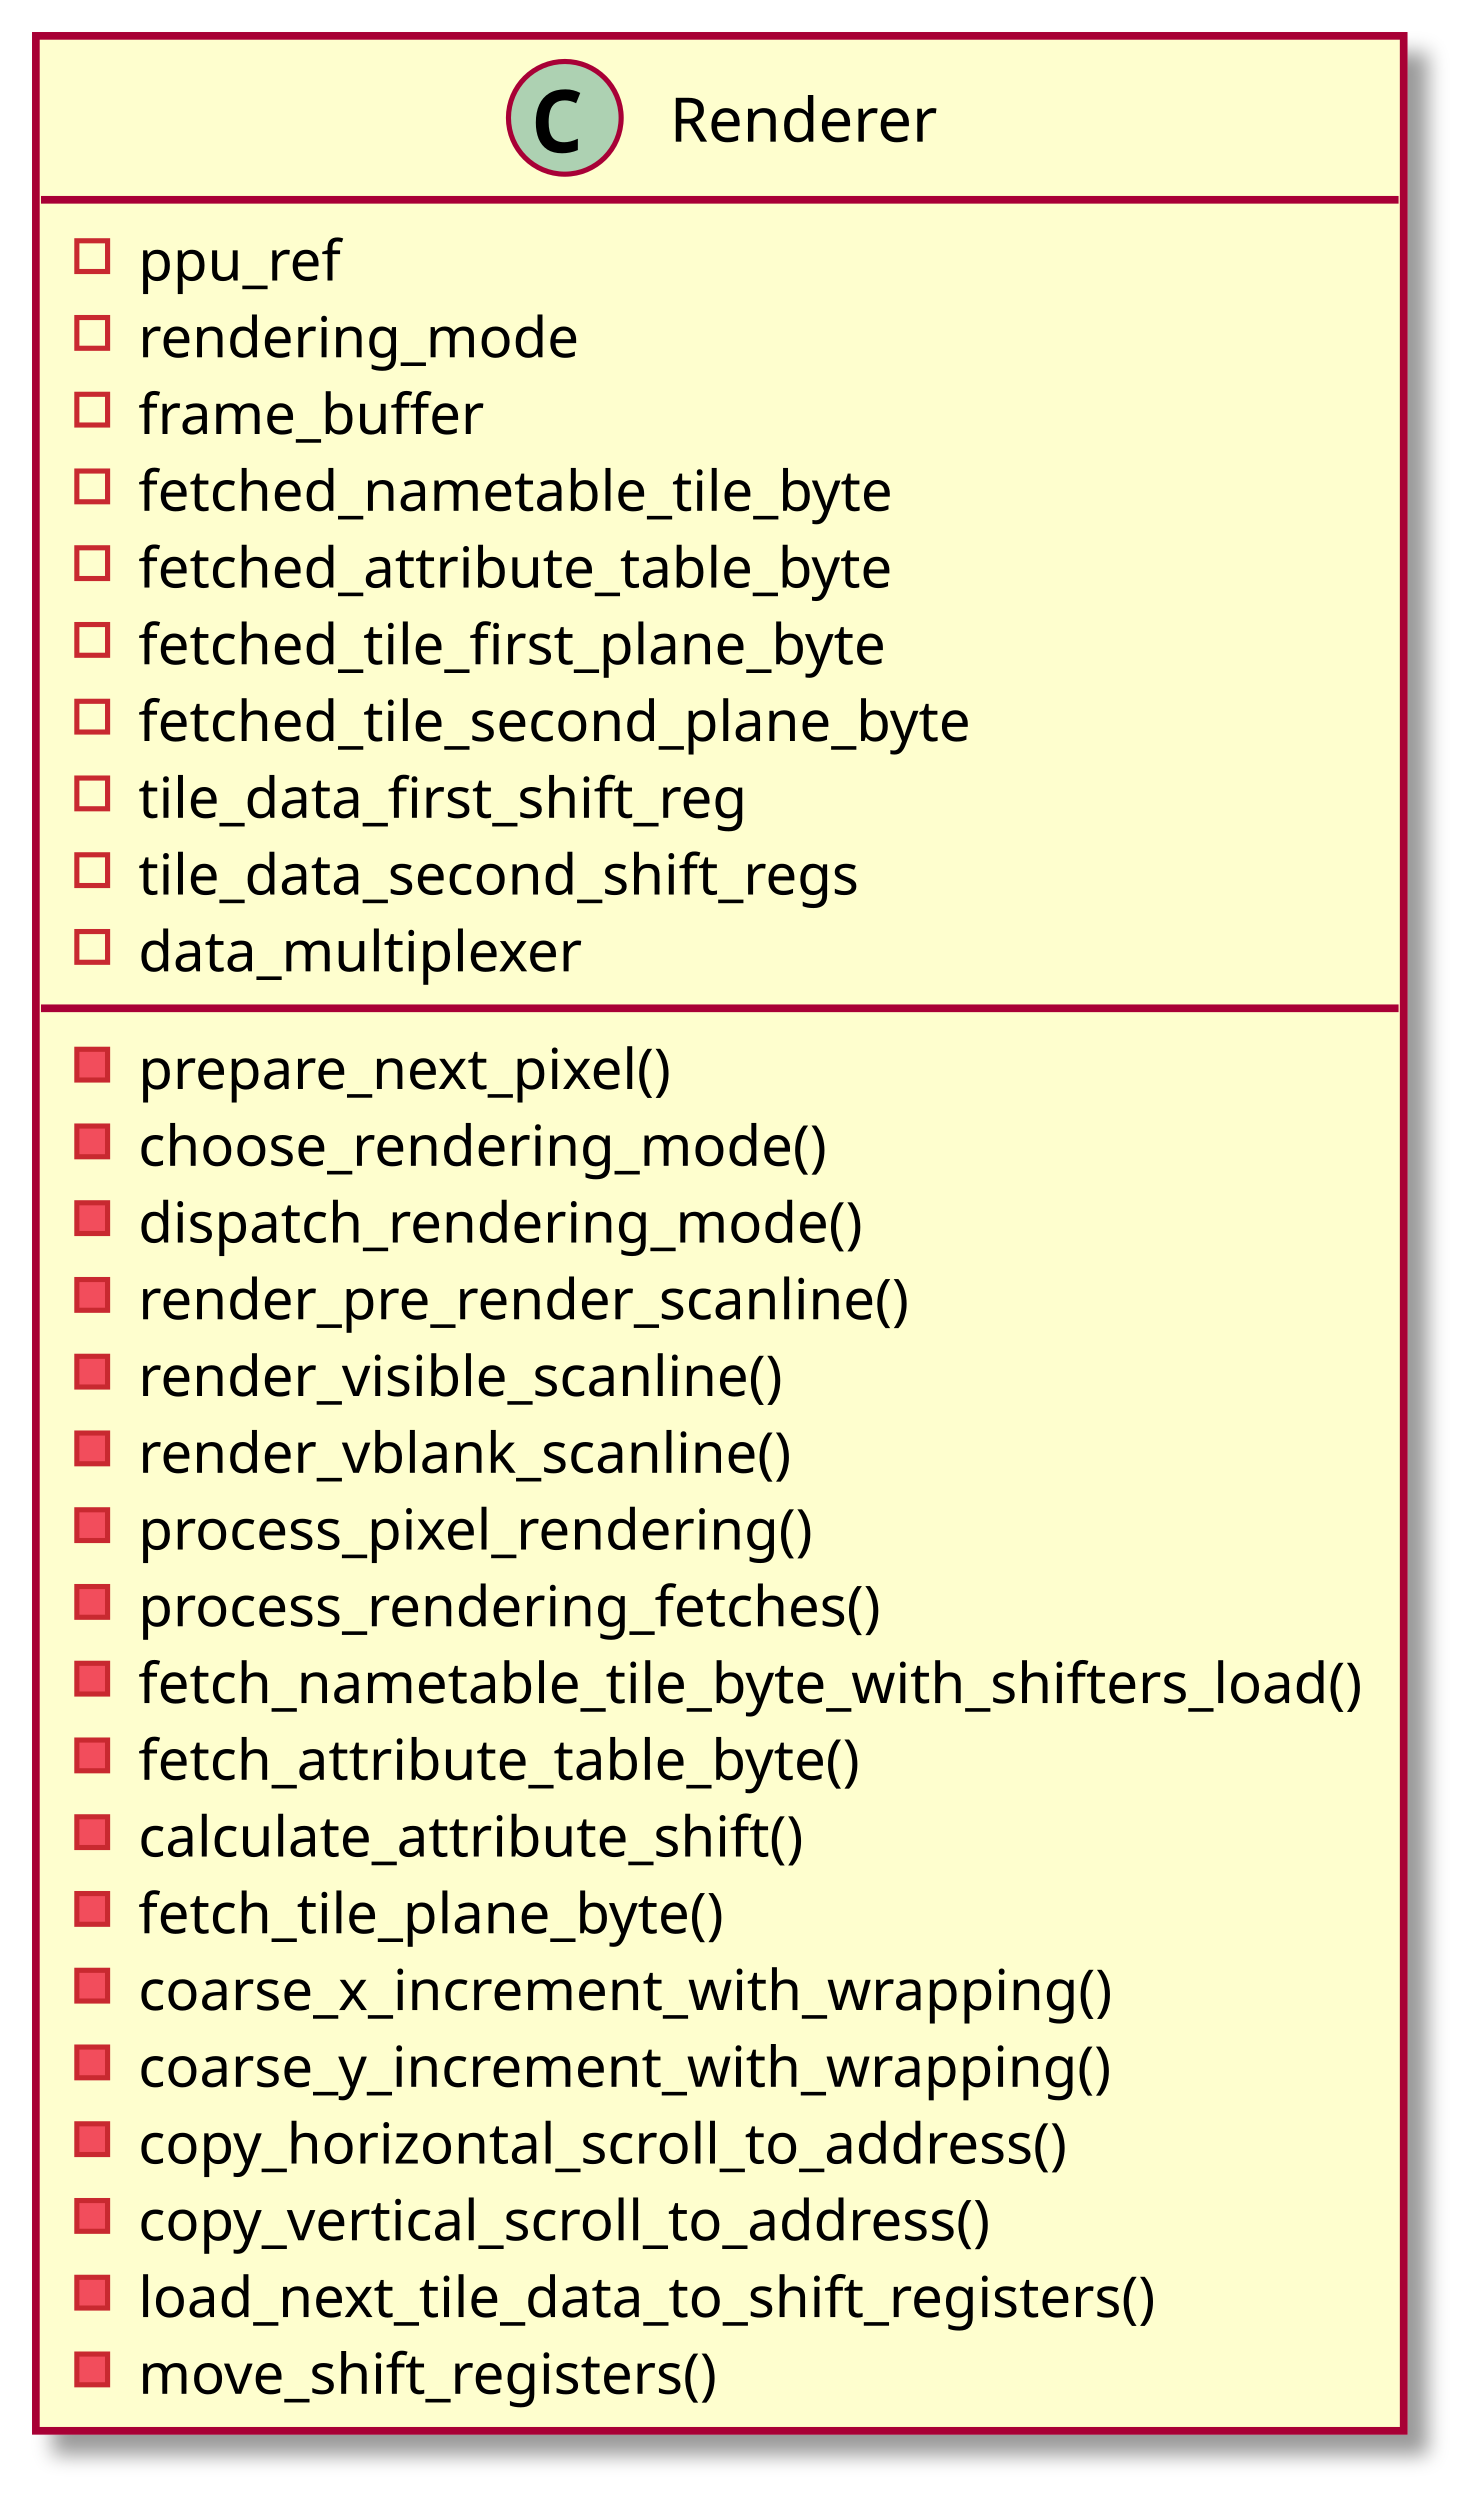
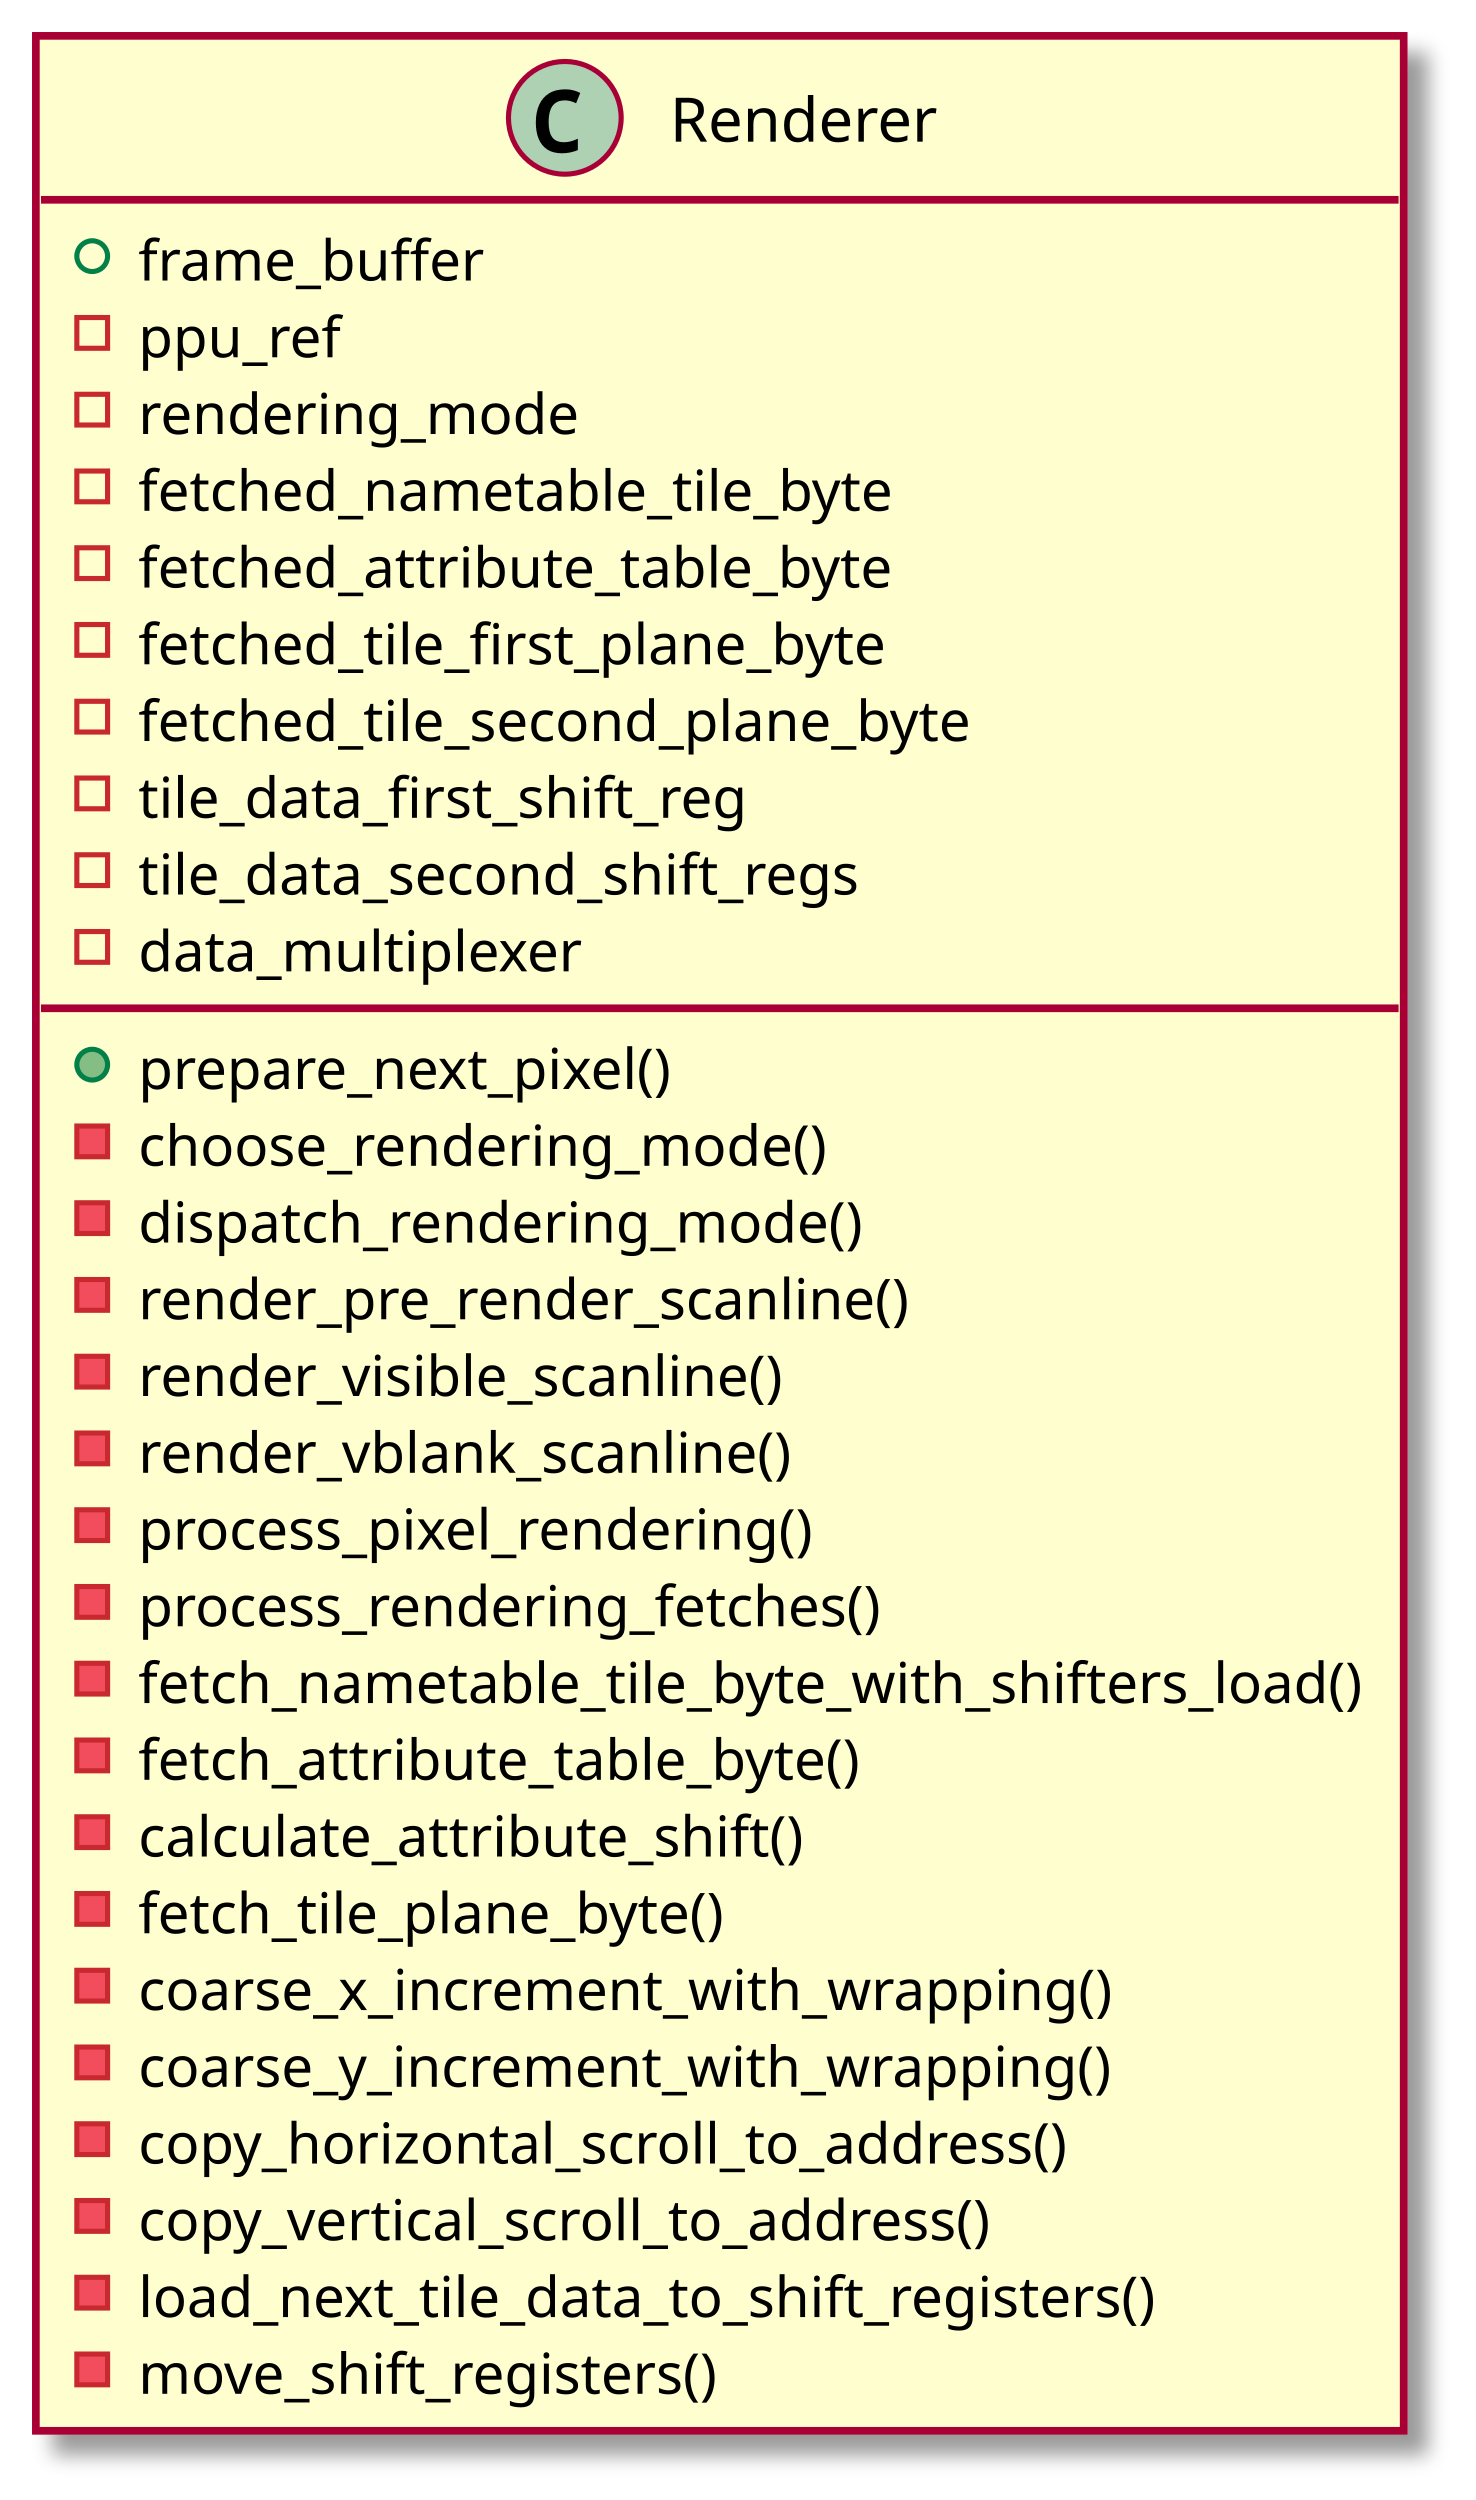
<svg xmlns="http://www.w3.org/2000/svg" contentScriptType="application/ecmascript" contentStyleType="text/css" height="976px" preserveAspectRatio="none" style="width:576px;height:976px;" version="1.1" viewBox="0 0 576 976" width="576px" zoomAndPan="magnify">
  <defs>
-     <filter height="300%" id="f151invqo25a5q" width="300%" x="-1" y="-1">
+     <filter height="300%" id="fkhshi8nt0i0a" width="300%" x="-1" y="-1">
      <feGaussianBlur result="blurOut" stdDeviation="4.0" />
      <feColorMatrix in="blurOut" result="blurOut2" type="matrix" values="0 0 0 0 0 0 0 0 0 0 0 0 0 0 0 0 0 0 .4 0" />
      <feOffset dx="8.0" dy="8.0" in="blurOut2" result="blurOut3" />
      <feBlend in="SourceGraphic" in2="blurOut3" mode="normal" />
    </filter>
  </defs>
  <g>
-     <rect codeLine="4" fill="#FEFECE" filter="url(#f151invqo25a5q)" height="934.986" id="Renderer" style="stroke:#A80036;stroke-width:3.0;" width="534" x="14" y="14" />
+     <rect codeLine="4" fill="#FEFECE" filter="url(#fkhshi8nt0i0a)" height="934.986" id="Renderer" style="stroke:#A80036;stroke-width:3.0;" width="534" x="14" y="14" />
    <ellipse cx="220.5" cy="46" fill="#ADD1B2" rx="22" ry="22" style="stroke:#A80036;stroke-width:2.0;" />
    <path d="M219.438,59.844 Q215.938,59.844 213.656,58.375 Q211.406,56.875 210.281,54.188 Q209.188,51.469 209.188,47.875 Q209.188,43.812 210.5,40.906 Q211.812,38 214.375,36.438 Q216.938,34.875 220.688,34.875 Q222.469,34.875 223.812,35.25 Q225.156,35.594 226.531,36.281 L224.906,40.312 Q223.656,39.688 222.562,39.438 Q221.5,39.188 220.531,39.188 Q218.188,39.188 216.781,40.25 Q215.375,41.312 214.781,43.219 Q214.188,45.125 214.188,47.656 Q214.188,51.688 215.625,53.625 Q217.062,55.531 220.25,55.531 Q221.438,55.531 222.688,55.219 Q223.938,54.906 225.594,54.156 L225.594,58.594 Q224.125,59.219 222.531,59.531 Q220.969,59.844 219.438,59.844 Z " fill="#000000" />
    <text fill="#000000" font-family="sans-serif" font-size="24" lengthAdjust="spacing" textLength="104" x="261.5" y="55.312">Renderer</text>
    <line style="stroke:#A80036;stroke-width:3.0;" x1="16" x2="546" y1="78" y2="78" />
-     <rect fill="none" height="12" style="stroke:#C82930;stroke-width:2.0;" width="12" x="30" y="94" />
-     <text fill="#000000" font-family="sans-serif" font-size="22" lengthAdjust="spacing" textLength="82" x="54" y="109.518">ppu_ref</text>
+     <ellipse cx="36" cy="100" fill="none" rx="6" ry="6" style="stroke:#038048;stroke-width:2.0;" />
+     <text fill="#000000" font-family="sans-serif" font-size="22" lengthAdjust="spacing" textLength="138" x="54" y="109.518">frame_buffer</text>
    <rect fill="none" height="12" style="stroke:#C82930;stroke-width:2.0;" width="12" x="30" y="123.964" />
-     <text fill="#000000" font-family="sans-serif" font-size="22" lengthAdjust="spacing" textLength="176" x="54" y="139.482">rendering_mode</text>
+     <text fill="#000000" font-family="sans-serif" font-size="22" lengthAdjust="spacing" textLength="82" x="54" y="139.482">ppu_ref</text>
    <rect fill="none" height="12" style="stroke:#C82930;stroke-width:2.0;" width="12" x="30" y="153.928" />
-     <text fill="#000000" font-family="sans-serif" font-size="22" lengthAdjust="spacing" textLength="138" x="54" y="169.445">frame_buffer</text>
+     <text fill="#000000" font-family="sans-serif" font-size="22" lengthAdjust="spacing" textLength="176" x="54" y="169.445">rendering_mode</text>
    <rect fill="none" height="12" style="stroke:#C82930;stroke-width:2.0;" width="12" x="30" y="183.891" />
    <text fill="#000000" font-family="sans-serif" font-size="22" lengthAdjust="spacing" textLength="296" x="54" y="199.409">fetched_nametable_tile_byte</text>
    <rect fill="none" height="12" style="stroke:#C82930;stroke-width:2.0;" width="12" x="30" y="213.855" />
    <text fill="#000000" font-family="sans-serif" font-size="22" lengthAdjust="spacing" textLength="298" x="54" y="229.373">fetched_attribute_table_byte</text>
    <rect fill="none" height="12" style="stroke:#C82930;stroke-width:2.0;" width="12" x="30" y="243.819" />
    <text fill="#000000" font-family="sans-serif" font-size="22" lengthAdjust="spacing" textLength="296" x="54" y="259.337">fetched_tile_first_plane_byte</text>
    <rect fill="none" height="12" style="stroke:#C82930;stroke-width:2.0;" width="12" x="30" y="273.783" />
    <text fill="#000000" font-family="sans-serif" font-size="22" lengthAdjust="spacing" textLength="328" x="54" y="289.3">fetched_tile_second_plane_byte</text>
    <rect fill="none" height="12" style="stroke:#C82930;stroke-width:2.0;" width="12" x="30" y="303.746" />
    <text fill="#000000" font-family="sans-serif" font-size="22" lengthAdjust="spacing" textLength="242" x="54" y="319.264">tile_data_first_shift_reg</text>
    <rect fill="none" height="12" style="stroke:#C82930;stroke-width:2.0;" width="12" x="30" y="333.71" />
    <text fill="#000000" font-family="sans-serif" font-size="22" lengthAdjust="spacing" textLength="284" x="54" y="349.228">tile_data_second_shift_regs</text>
    <rect fill="none" height="12" style="stroke:#C82930;stroke-width:2.0;" width="12" x="30" y="363.674" />
    <text fill="#000000" font-family="sans-serif" font-size="22" lengthAdjust="spacing" textLength="176" x="54" y="379.192">data_multiplexer</text>
    <line style="stroke:#A80036;stroke-width:3.0;" x1="16" x2="546" y1="393.638" y2="393.638" />
-     <rect fill="#F24D5C" height="12" style="stroke:#C82930;stroke-width:2.0;" width="12" x="30" y="409.638" />
+     <ellipse cx="36" cy="415.638" fill="#84BE84" rx="6" ry="6" style="stroke:#038048;stroke-width:2.0;" />
    <text fill="#000000" font-family="sans-serif" font-size="22" lengthAdjust="spacing" textLength="212" x="54" y="425.156">prepare_next_pixel()</text>
    <rect fill="#F24D5C" height="12" style="stroke:#C82930;stroke-width:2.0;" width="12" x="30" y="439.601" />
    <text fill="#000000" font-family="sans-serif" font-size="22" lengthAdjust="spacing" textLength="272" x="54" y="455.119">choose_rendering_mode()</text>
    <rect fill="#F24D5C" height="12" style="stroke:#C82930;stroke-width:2.0;" width="12" x="30" y="469.565" />
    <text fill="#000000" font-family="sans-serif" font-size="22" lengthAdjust="spacing" textLength="286" x="54" y="485.083">dispatch_rendering_mode()</text>
    <rect fill="#F24D5C" height="12" style="stroke:#C82930;stroke-width:2.0;" width="12" x="30" y="499.529" />
    <text fill="#000000" font-family="sans-serif" font-size="22" lengthAdjust="spacing" textLength="306" x="54" y="515.047">render_pre_render_scanline()</text>
    <rect fill="#F24D5C" height="12" style="stroke:#C82930;stroke-width:2.0;" width="12" x="30" y="529.493" />
    <text fill="#000000" font-family="sans-serif" font-size="22" lengthAdjust="spacing" textLength="254" x="54" y="545.011">render_visible_scanline()</text>
    <rect fill="#F24D5C" height="12" style="stroke:#C82930;stroke-width:2.0;" width="12" x="30" y="559.457" />
    <text fill="#000000" font-family="sans-serif" font-size="22" lengthAdjust="spacing" textLength="258" x="54" y="574.975">render_vblank_scanline()</text>
    <rect fill="#F24D5C" height="12" style="stroke:#C82930;stroke-width:2.0;" width="12" x="30" y="589.42" />
    <text fill="#000000" font-family="sans-serif" font-size="22" lengthAdjust="spacing" textLength="268" x="54" y="604.938">process_pixel_rendering()</text>
    <rect fill="#F24D5C" height="12" style="stroke:#C82930;stroke-width:2.0;" width="12" x="30" y="619.384" />
    <text fill="#000000" font-family="sans-serif" font-size="22" lengthAdjust="spacing" textLength="292" x="54" y="634.902">process_rendering_fetches()</text>
    <rect fill="#F24D5C" height="12" style="stroke:#C82930;stroke-width:2.0;" width="12" x="30" y="649.348" />
    <text fill="#000000" font-family="sans-serif" font-size="22" lengthAdjust="spacing" textLength="482" x="54" y="664.866">fetch_nametable_tile_byte_with_shifters_load()</text>
    <rect fill="#F24D5C" height="12" style="stroke:#C82930;stroke-width:2.0;" width="12" x="30" y="679.312" />
    <text fill="#000000" font-family="sans-serif" font-size="22" lengthAdjust="spacing" textLength="284" x="54" y="694.83">fetch_attribute_table_byte()</text>
    <rect fill="#F24D5C" height="12" style="stroke:#C82930;stroke-width:2.0;" width="12" x="30" y="709.275" />
    <text fill="#000000" font-family="sans-serif" font-size="22" lengthAdjust="spacing" textLength="260" x="54" y="724.793">calculate_attribute_shift()</text>
    <rect fill="#F24D5C" height="12" style="stroke:#C82930;stroke-width:2.0;" width="12" x="30" y="739.239" />
    <text fill="#000000" font-family="sans-serif" font-size="22" lengthAdjust="spacing" textLength="230" x="54" y="754.757">fetch_tile_plane_byte()</text>
    <rect fill="#F24D5C" height="12" style="stroke:#C82930;stroke-width:2.0;" width="12" x="30" y="769.203" />
    <text fill="#000000" font-family="sans-serif" font-size="22" lengthAdjust="spacing" textLength="386" x="54" y="784.721">coarse_x_increment_with_wrapping()</text>
    <rect fill="#F24D5C" height="12" style="stroke:#C82930;stroke-width:2.0;" width="12" x="30" y="799.167" />
    <text fill="#000000" font-family="sans-serif" font-size="22" lengthAdjust="spacing" textLength="386" x="54" y="814.685">coarse_y_increment_with_wrapping()</text>
    <rect fill="#F24D5C" height="12" style="stroke:#C82930;stroke-width:2.0;" width="12" x="30" y="829.131" />
    <text fill="#000000" font-family="sans-serif" font-size="22" lengthAdjust="spacing" textLength="370" x="54" y="844.648">copy_horizontal_scroll_to_address()</text>
    <rect fill="#F24D5C" height="12" style="stroke:#C82930;stroke-width:2.0;" width="12" x="30" y="859.094" />
    <text fill="#000000" font-family="sans-serif" font-size="22" lengthAdjust="spacing" textLength="338" x="54" y="874.612">copy_vertical_scroll_to_address()</text>
    <rect fill="#F24D5C" height="12" style="stroke:#C82930;stroke-width:2.0;" width="12" x="30" y="889.058" />
    <text fill="#000000" font-family="sans-serif" font-size="22" lengthAdjust="spacing" textLength="402" x="54" y="904.576">load_next_tile_data_to_shift_registers()</text>
    <rect fill="#F24D5C" height="12" style="stroke:#C82930;stroke-width:2.0;" width="12" x="30" y="919.022" />
    <text fill="#000000" font-family="sans-serif" font-size="22" lengthAdjust="spacing" textLength="228" x="54" y="934.54">move_shift_registers()</text>
  </g>
</svg>
